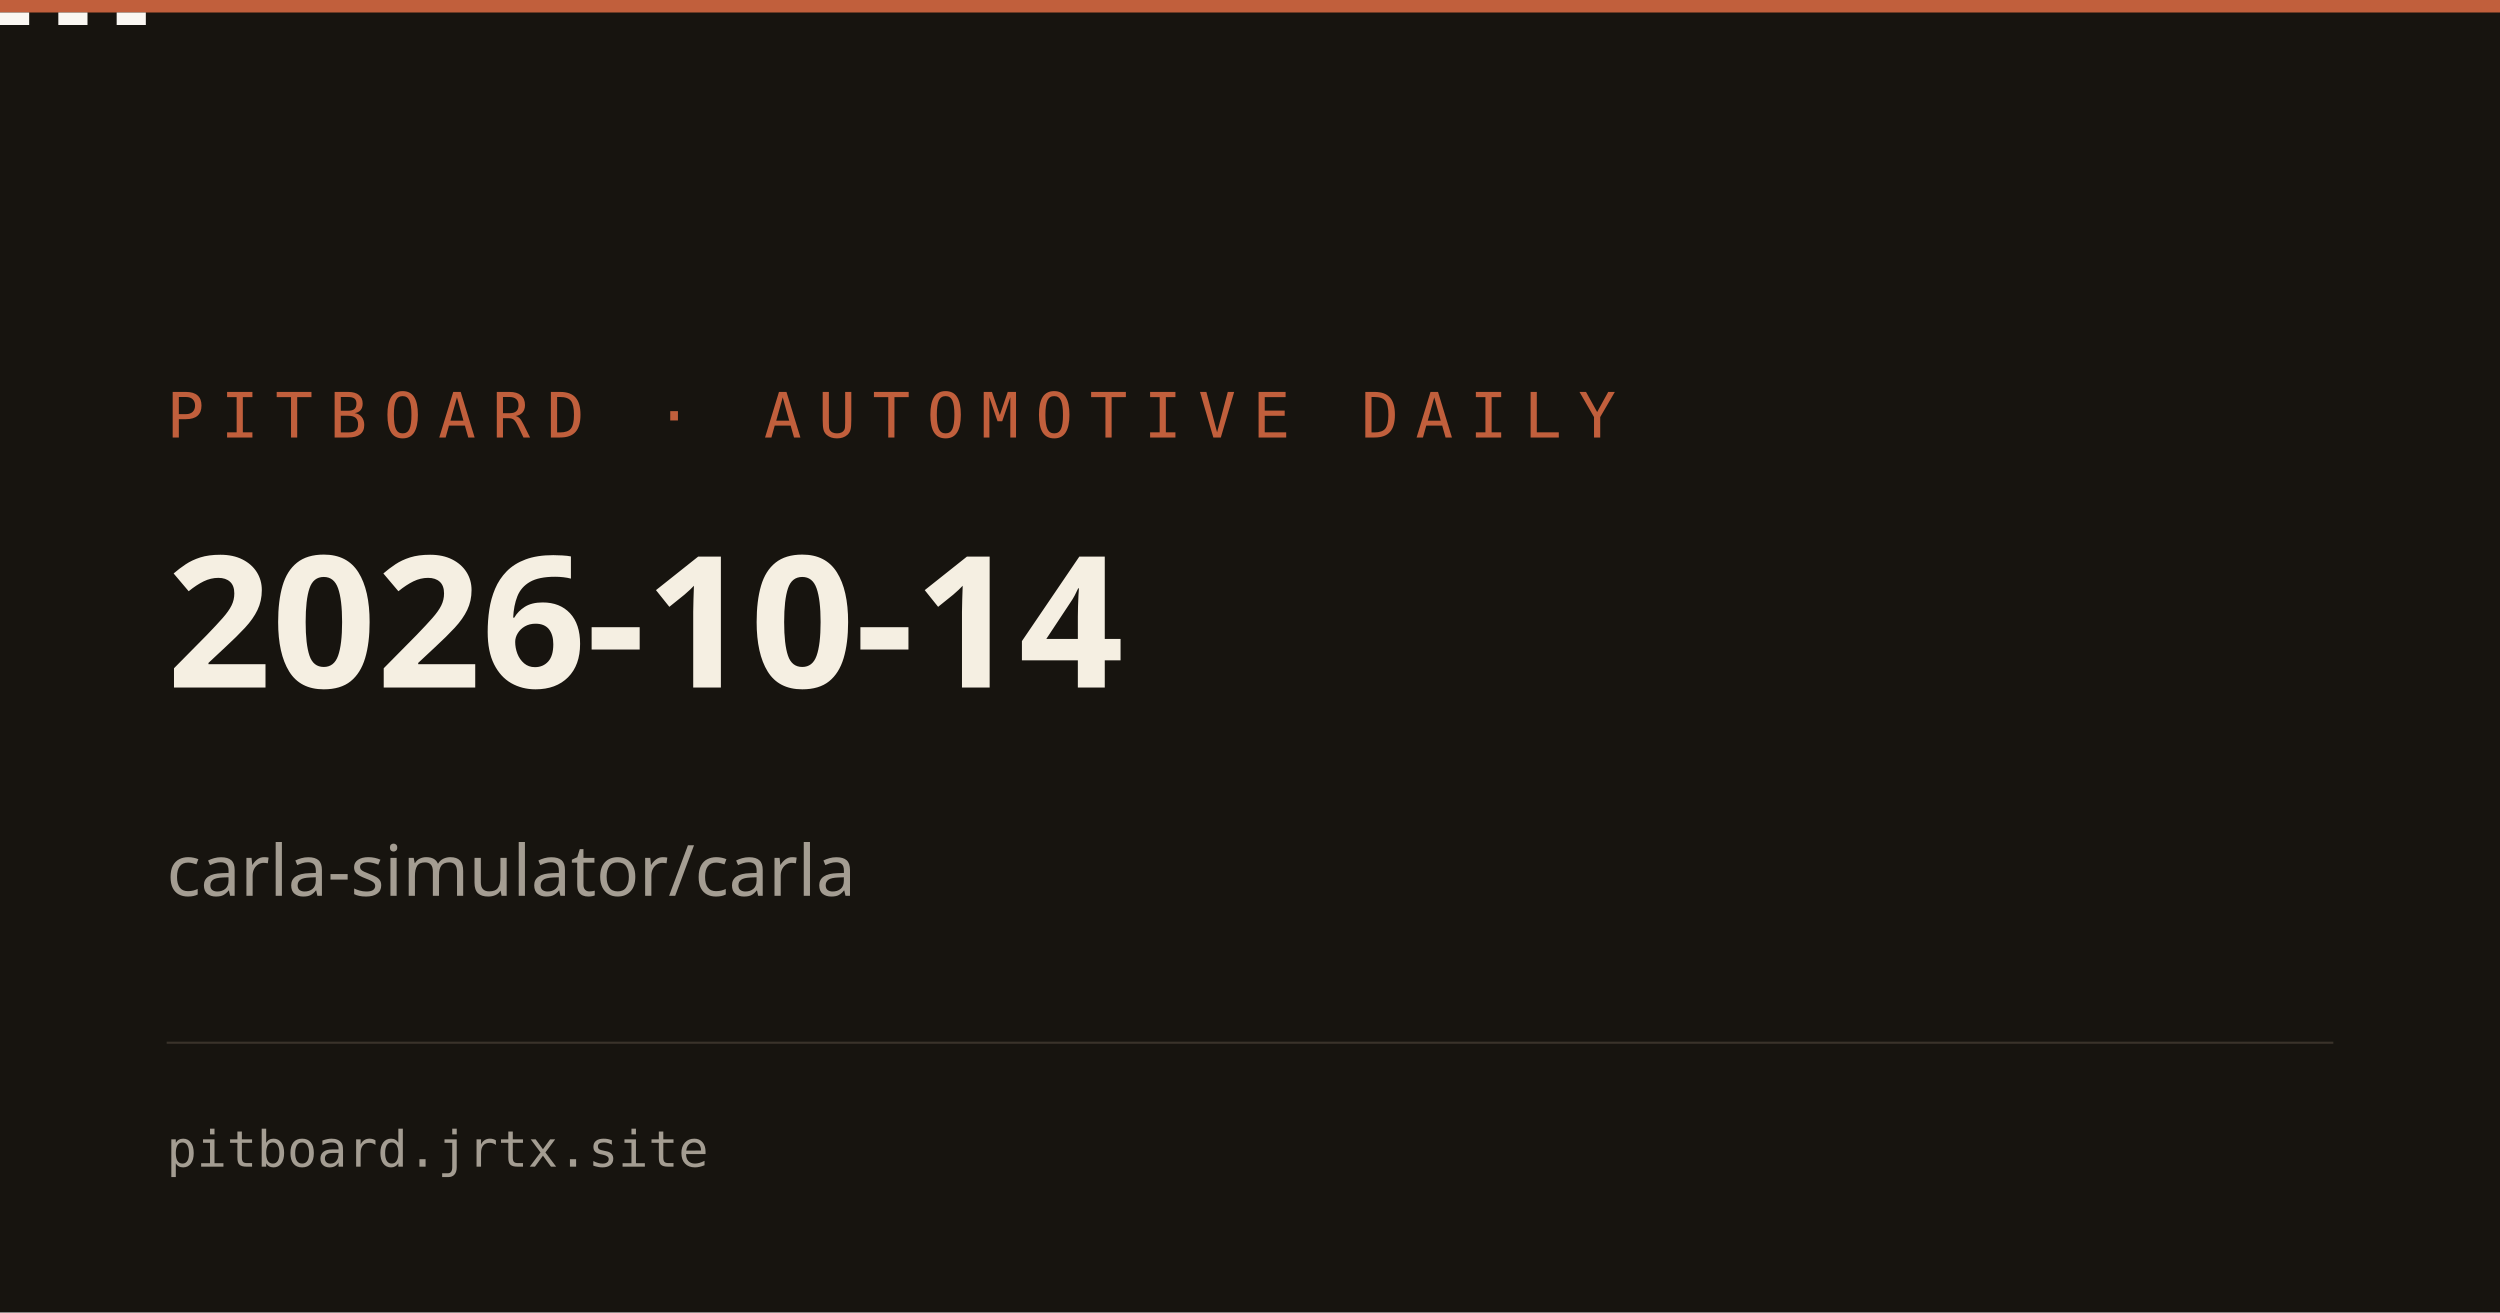
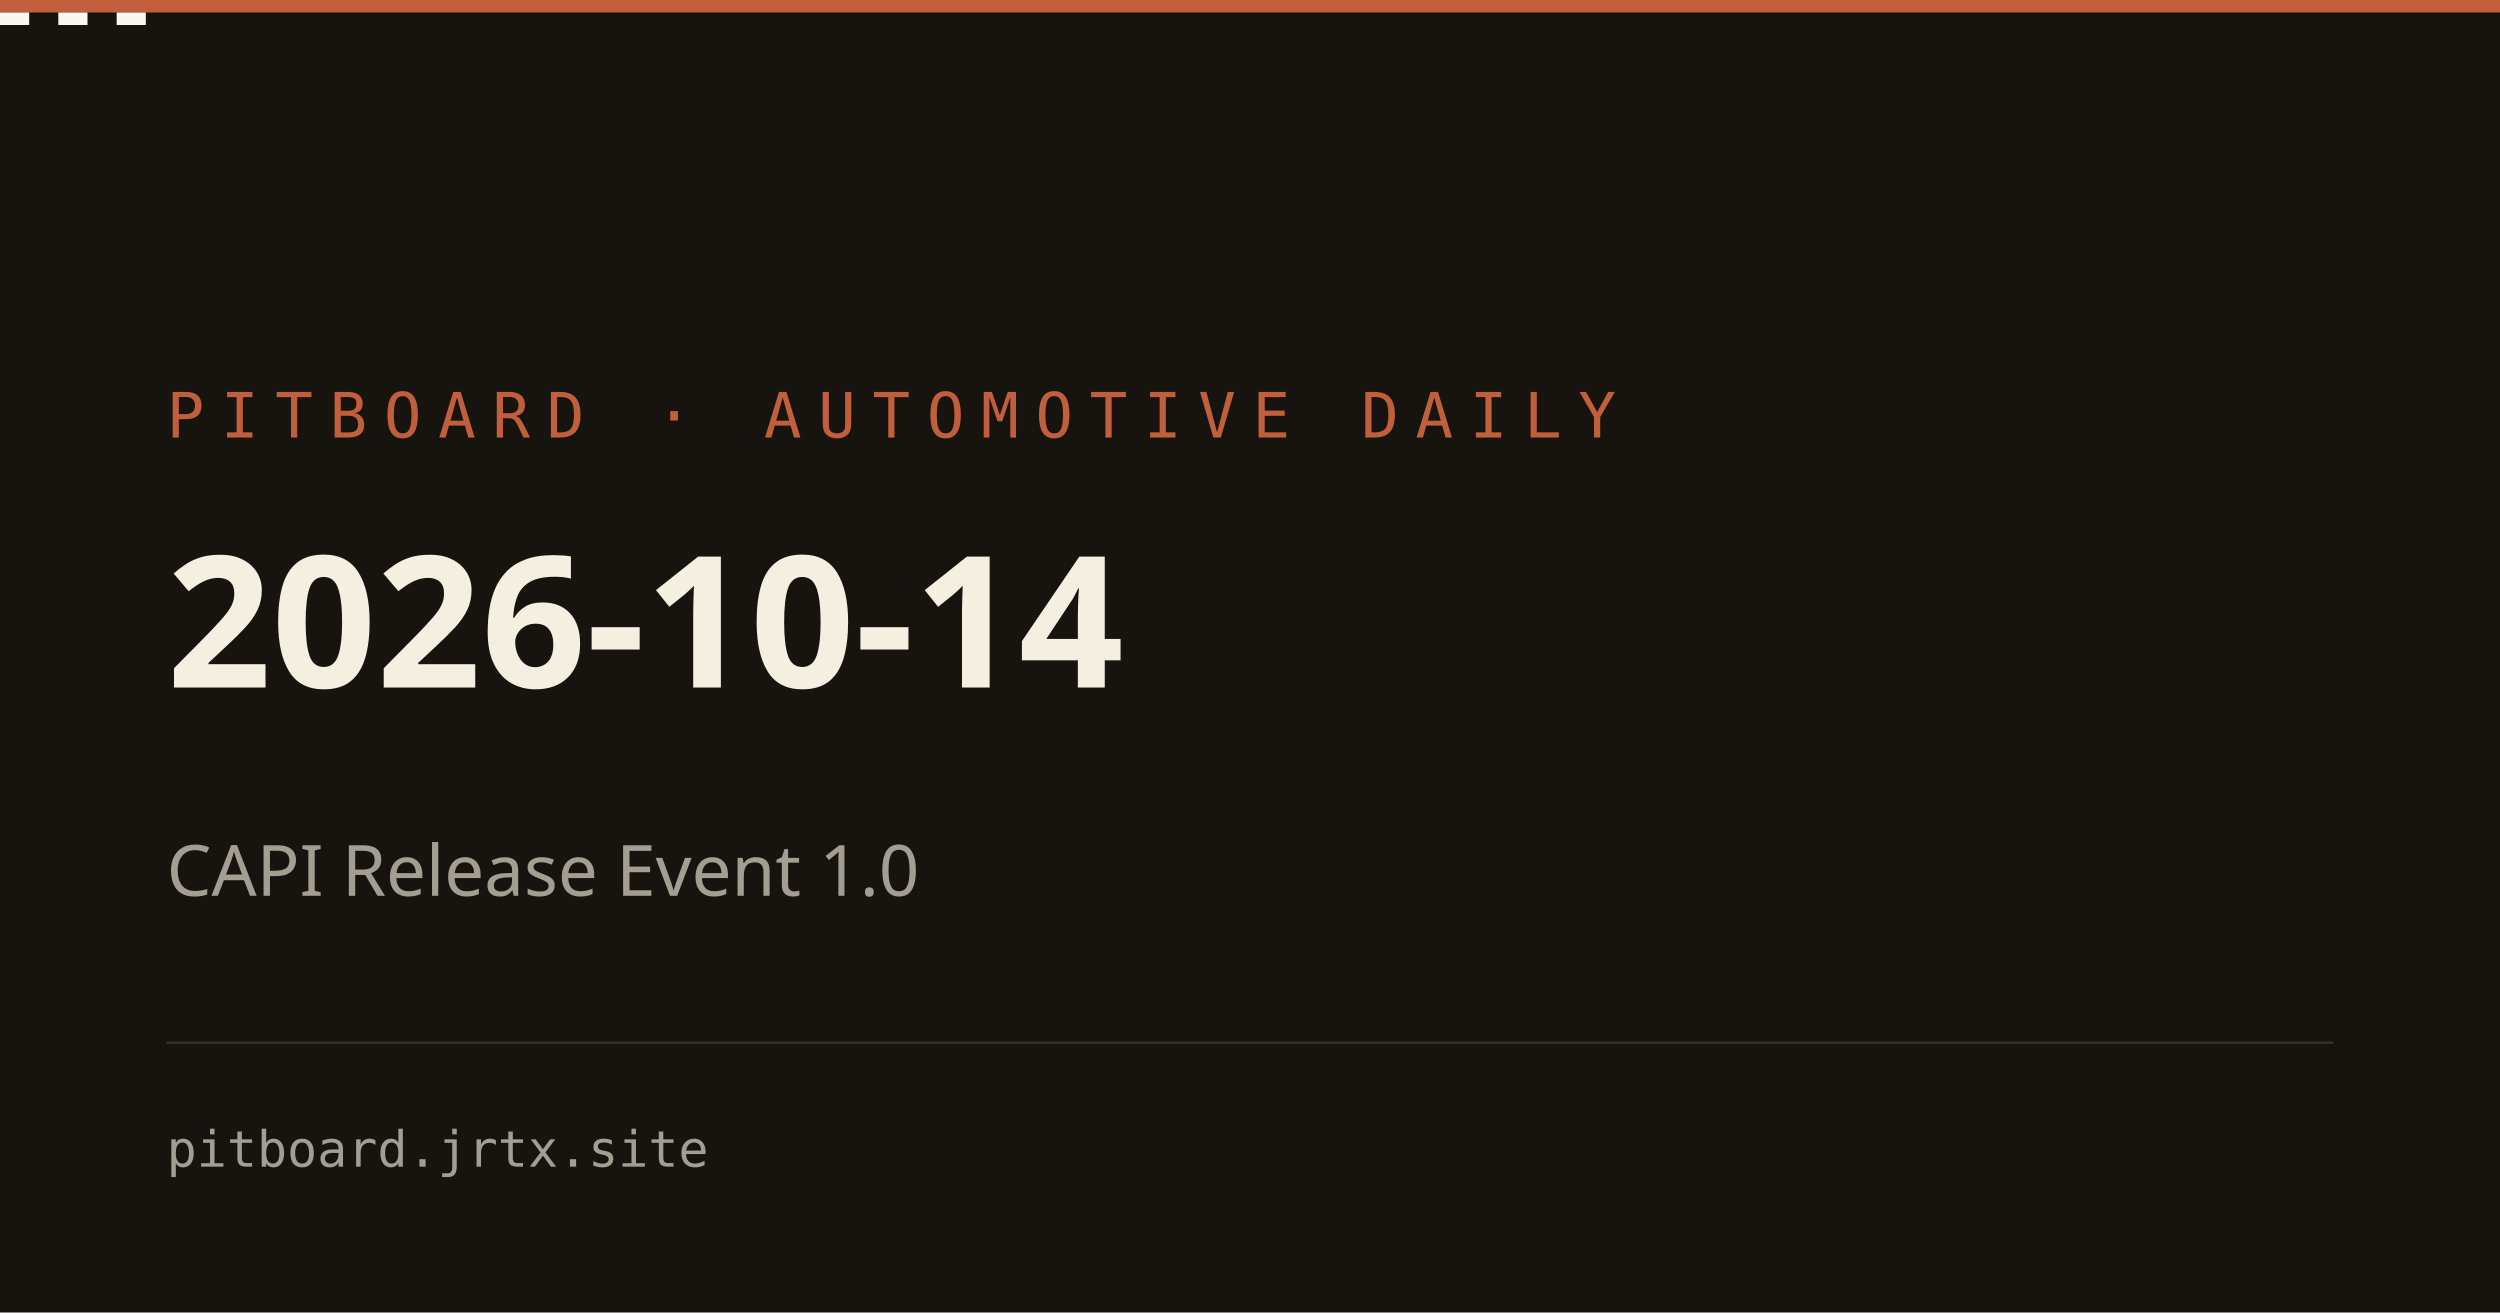
<svg xmlns="http://www.w3.org/2000/svg" width="1200" height="630">
  <rect width="1200" height="630" fill="#17140f" />
  <rect x="0" y="0" width="1200" height="6" fill="#c15f3c" />
  <rect x="0" y="6" width="14" height="6" fill="#faf7f2" />
  <rect x="28" y="6" width="14" height="6" fill="#faf7f2" />
  <rect x="56" y="6" width="14" height="6" fill="#faf7f2" />
  <text x="80" y="210" font-family="Menlo, monospace" font-size="30" fill="#c15f3c" letter-spacing="8">PITBOARD · AUTOMOTIVE DAILY</text>
  <text x="80" y="330" font-family="PingFang SC, sans-serif" font-size="88" font-weight="800" fill="#f5efe2">2026-10-14</text>
-   <text x="80" y="430" font-family="PingFang SC, sans-serif" font-size="34" fill="#a49d92">carla-simulator/carla</text>
+   <text x="80" y="430" font-family="PingFang SC, sans-serif" font-size="34" fill="#a49d92">CAPI Release Event 1.0</text>
  <rect x="80" y="500" width="1040" height="1" fill="#3a332a" />
  <text x="80" y="560" font-family="Menlo, monospace" font-size="24" fill="#a49d92">pitboard.jrtx.site</text>
</svg>
